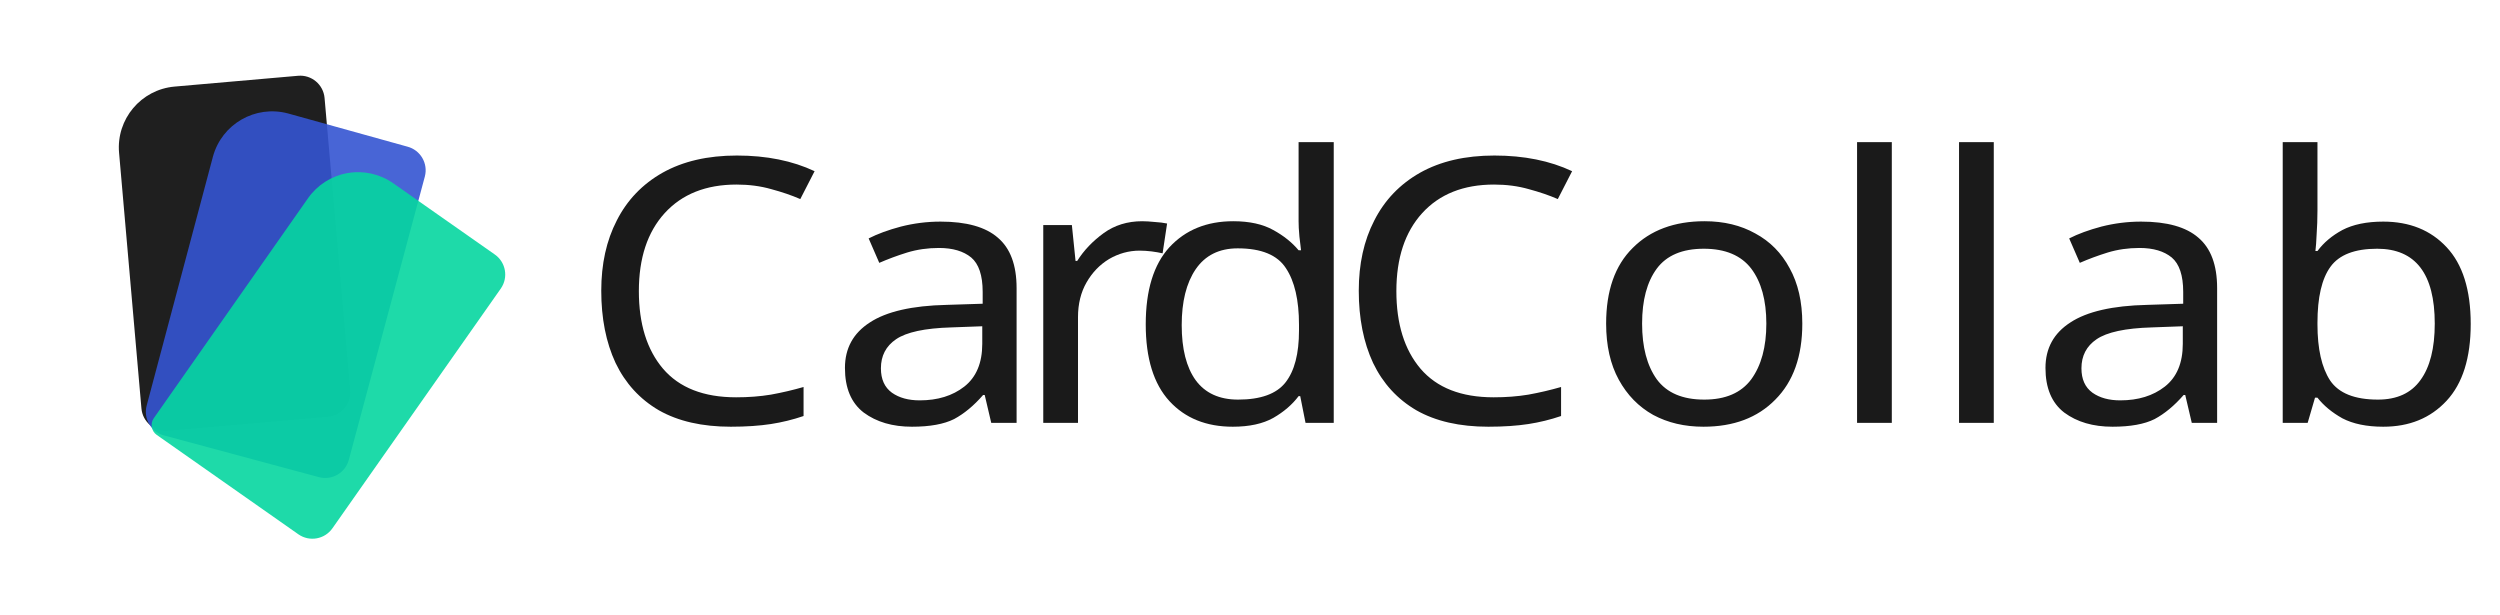
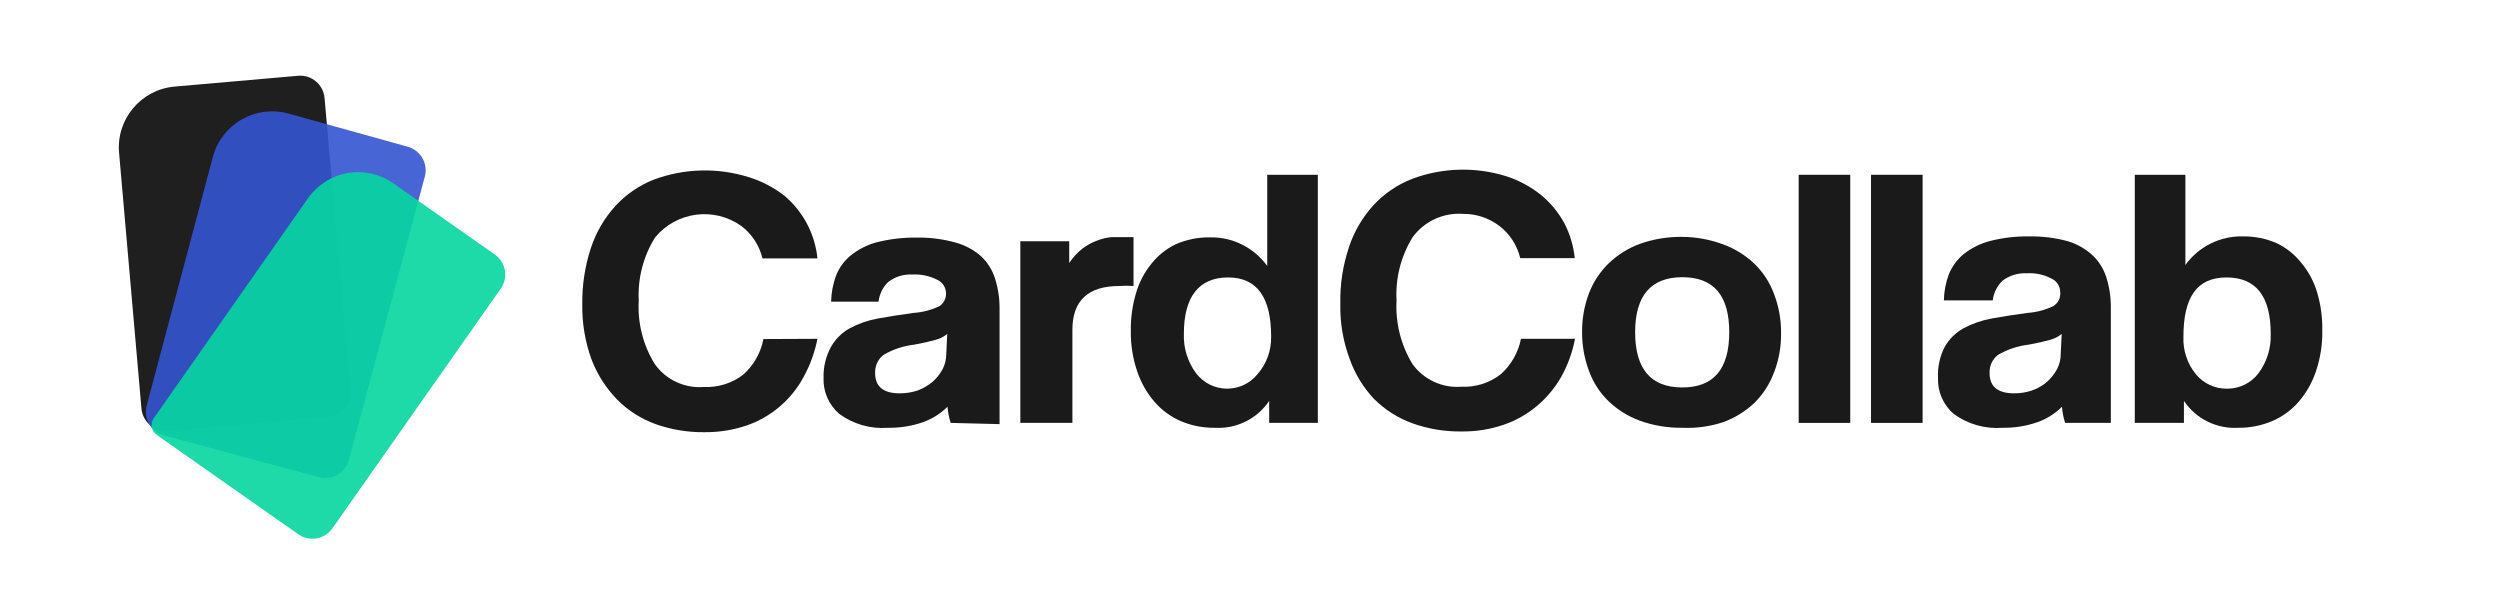
<svg xmlns="http://www.w3.org/2000/svg" id="Layer_1" data-name="Layer 1" viewBox="0 0 102.27 25.14">
  <defs>
-     <style>.cls-1{font-size:15.11px;fill:#1a1a1a;font-family:CoolveticaRg-Regular, Coolvetica;letter-spacing:0em;}.cls-2{letter-spacing:-0.03em;}.cls-3{letter-spacing:0.01em;}.cls-4{letter-spacing:0em;}.cls-5{fill:#070707;}.cls-5,.cls-6,.cls-7{opacity:0.9;}.cls-6{fill:#3454d1;}.cls-7{fill:#06d6a0;}</style>
+     <style>.cls-1{fill:#1a1a1a;}.cls-2{fill:#070707;}.cls-2,.cls-3,.cls-4{opacity:0.9;}.cls-3{fill:#3454d1;}.cls-4{fill:#06d6a0;}</style>
  </defs>
-   <text class="cls-1" transform="translate(23.61 17.3) scale(1.07 1)">Ca<tspan class="cls-2" x="16.54" y="0">r</tspan>
-     <tspan class="cls-3" x="20.91" y="0">d</tspan>
-     <tspan class="cls-4" x="28.96" y="0">Collab</tspan>
-   </text>
-   <path class="cls-5" d="M7.75,3.36h5.07a1,1,0,0,1,1,1v12a1,1,0,0,1-1,1H6.25a1,1,0,0,1-1-1V5.86a2.5,2.5,0,0,1,2.5-2.5Z" transform="translate(-0.87 0.87) rotate(-5)" />
-   <path class="cls-6" d="M13.05,19.52,6.7,17.81A1,1,0,0,1,6,16.59L8.71,6.41a2.51,2.51,0,0,1,3.07-1.77L16.67,6a1,1,0,0,1,.71,1.22L14.27,18.81A1,1,0,0,1,13.05,19.52Z" />
-   <path class="cls-7" d="M12.21,21.86l-5.8-4.07a.49.49,0,0,1-.12-.68l6.31-9a2.5,2.5,0,0,1,3.49-.61l4.15,2.91a1,1,0,0,1,.25,1.39L13.6,21.61A1,1,0,0,1,12.21,21.86Z" />
+   <path class="cls-1" d="M33.44,13.86a5.38,5.38,0,0,1-.56,1.55,4.2,4.2,0,0,1-2.35,2,5.2,5.2,0,0,1-1.71.27,5.78,5.78,0,0,1-2-.33,4.22,4.22,0,0,1-1.57-1,4.82,4.82,0,0,1-1.05-1.64,6.31,6.31,0,0,1-.38-2.27,7.1,7.1,0,0,1,.35-2.29,4.79,4.79,0,0,1,1-1.72,4.24,4.24,0,0,1,1.57-1.08,6,6,0,0,1,3.9-.1A4.56,4.56,0,0,1,32.08,8a3.86,3.86,0,0,1,1.36,2.57H31.19a2.34,2.34,0,0,0-.87-1.33,2.61,2.61,0,0,0-3.52.47,4.45,4.45,0,0,0-.67,2.59,4.44,4.44,0,0,0,.66,2.6,2.24,2.24,0,0,0,2,.93,2.46,2.46,0,0,0,1.61-.5,2.61,2.61,0,0,0,.83-1.46Z" />
+   <path class="cls-1" d="M38.89,17.3a3,3,0,0,1-.13-.66,2.76,2.76,0,0,1-1,.63,4.16,4.16,0,0,1-1.43.23,3,3,0,0,1-2-.57,1.85,1.85,0,0,1-.64-1.47A2.5,2.5,0,0,1,34,14.18a2,2,0,0,1,.76-.75,3.88,3.88,0,0,1,1.15-.4c.45-.08.94-.16,1.46-.23a2.86,2.86,0,0,0,1.07-.28A.62.62,0,0,0,38.7,12a.61.61,0,0,0-.37-.56,2,2,0,0,0-1-.21,1.48,1.48,0,0,0-1,.31,1.32,1.32,0,0,0-.39.8H34a3.22,3.22,0,0,1,.2-1.06,2,2,0,0,1,.6-.83,2.91,2.91,0,0,1,1.07-.54,6.32,6.32,0,0,1,1.62-.19,5.55,5.55,0,0,1,1.59.2,2.62,2.62,0,0,1,1.06.57,2.12,2.12,0,0,1,.57.92,4,4,0,0,1,.18,1.24v4.7Zm-.14-3.64a1.22,1.22,0,0,1-.47.24c-.21.06-.5.13-.89.2a3.17,3.17,0,0,0-1.25.42.89.89,0,0,0-.34.74c0,.56.34.83,1,.83a2.27,2.27,0,0,0,.75-.12,2.2,2.2,0,0,0,.6-.35,1.89,1.89,0,0,0,.41-.52,1.32,1.32,0,0,0,.15-.62Z" />
+   <path class="cls-1" d="M41.74,17.3V9.87h2v.89a2.4,2.4,0,0,1,.54-.59,2.22,2.22,0,0,1,.58-.32,2.18,2.18,0,0,1,.61-.15q.3,0,.63,0h.27v2a3.69,3.69,0,0,0-.58,0c-1.28,0-1.92.6-1.92,1.79V17.3Z" />
+   <path class="cls-1" d="M51.92,17.3v-.9a2.5,2.5,0,0,1-2.22,1.1,3.48,3.48,0,0,1-1.39-.27,3,3,0,0,1-1.08-.79,3.71,3.71,0,0,1-.71-1.25,4.9,4.9,0,0,1-.26-1.68A5.09,5.09,0,0,1,46.47,12a3.4,3.4,0,0,1,.63-1.21,2.87,2.87,0,0,1,1-.8,3.37,3.37,0,0,1,1.38-.28,2.82,2.82,0,0,1,2.36,1.17V7.15h2.07V17.3Zm-1.74-1.4a1.6,1.6,0,0,0,1.26-.59A2.27,2.27,0,0,0,52,13.77c0-1.61-.58-2.42-1.76-2.42s-1.81.77-1.81,2.3a2.55,2.55,0,0,0,.5,1.62A1.6,1.6,0,0,0,50.18,15.9Z" />
+   <path class="cls-1" d="M64.43,13.86a5.1,5.1,0,0,1-.56,1.55,4.41,4.41,0,0,1-1,1.2,4.27,4.27,0,0,1-1.37.77,5.11,5.11,0,0,1-1.71.27,5.72,5.72,0,0,1-2-.33,4.26,4.26,0,0,1-1.58-1,4.65,4.65,0,0,1-1-1.64,6.1,6.1,0,0,1-.38-2.27,6.84,6.84,0,0,1,.35-2.29,4.77,4.77,0,0,1,1-1.72,4.28,4.28,0,0,1,1.58-1.08,5.93,5.93,0,0,1,3.89-.1A4.45,4.45,0,0,1,63.07,8,4,4,0,0,1,64,9.14a4,4,0,0,1,.42,1.42H62.19a2.34,2.34,0,0,0-.87-1.33,2.41,2.41,0,0,0-1.46-.48,2.35,2.35,0,0,0-2.07.95,4.45,4.45,0,0,0-.66,2.59,4.52,4.52,0,0,0,.65,2.6,2.25,2.25,0,0,0,2,.93,2.43,2.43,0,0,0,1.6-.5,2.62,2.62,0,0,0,.84-1.46Z" />
+   <path class="cls-1" d="M68.82,17.5a5,5,0,0,1-1.74-.29,3.71,3.71,0,0,1-1.28-.8,3.28,3.28,0,0,1-.8-1.24,4.48,4.48,0,0,1-.28-1.58A4.39,4.39,0,0,1,65,12a3.47,3.47,0,0,1,.81-1.23,3.7,3.7,0,0,1,1.29-.8,5,5,0,0,1,1.71-.28A4.93,4.93,0,0,1,70.5,10a3.74,3.74,0,0,1,1.27.79,3.32,3.32,0,0,1,.8,1.23,4.37,4.37,0,0,1,.29,1.62,4.26,4.26,0,0,1-.29,1.6,3.44,3.44,0,0,1-.8,1.24,3.69,3.69,0,0,1-1.28.79A4.68,4.68,0,0,1,68.82,17.5Zm0-1.65c1.28,0,1.92-.75,1.92-2.26s-.64-2.25-1.92-2.25-1.93.75-1.93,2.25S67.53,15.85,68.82,15.85Z" />
+   <path class="cls-1" d="M73.58,17.3V7.15h2.11V17.3Z" />
+   <path class="cls-1" d="M76.54,17.3V7.15h2.11V17.3Z" />
+   <path class="cls-1" d="M84.48,17.3a3,3,0,0,1-.13-.66,2.68,2.68,0,0,1-1,.63,4.16,4.16,0,0,1-1.43.23,3,3,0,0,1-2-.57,1.85,1.85,0,0,1-.64-1.47,2.5,2.5,0,0,1,.28-1.28,2,2,0,0,1,.76-.75,4,4,0,0,1,1.15-.4c.45-.08.94-.16,1.47-.23A2.85,2.85,0,0,0,84,12.52a.6.6,0,0,0,.28-.57.61.61,0,0,0-.37-.56,1.91,1.91,0,0,0-1-.21,1.5,1.5,0,0,0-1,.31,1.32,1.32,0,0,0-.39.8h-2a3.22,3.22,0,0,1,.2-1.06,2.13,2.13,0,0,1,.6-.83,3,3,0,0,1,1.08-.54A6.18,6.18,0,0,1,83,9.67a5.67,5.67,0,0,1,1.6.2,2.64,2.64,0,0,1,1,.57,2.12,2.12,0,0,1,.57.92,4,4,0,0,1,.18,1.24v4.7Zm-.14-3.64a1.22,1.22,0,0,1-.47.24c-.21.06-.5.13-.89.2a3.23,3.23,0,0,0-1.25.42.89.89,0,0,0-.34.74c0,.56.34.83,1,.83a2.27,2.27,0,0,0,.75-.12,1.94,1.94,0,0,0,.6-.35,1.89,1.89,0,0,0,.41-.52,1.32,1.32,0,0,0,.15-.62Z" />
+   <path class="cls-1" d="M87.33,17.3V7.15H89.4v3.69a2.82,2.82,0,0,1,2.36-1.17,3.37,3.37,0,0,1,1.38.28,2.87,2.87,0,0,1,1,.8A3.4,3.4,0,0,1,94.8,12,5.09,5.09,0,0,1,95,13.51a4.9,4.9,0,0,1-.26,1.68,3.71,3.71,0,0,1-.71,1.25,3,3,0,0,1-1.09.79,3.47,3.47,0,0,1-1.38.27,2.5,2.5,0,0,1-2.22-1.1v.9Zm3.76-1.4a1.6,1.6,0,0,0,1.3-.63,2.55,2.55,0,0,0,.5-1.62c0-1.53-.6-2.3-1.81-2.3s-1.76.81-1.76,2.42a2.27,2.27,0,0,0,.51,1.54A1.61,1.61,0,0,0,91.09,15.9Z" />
+   <path class="cls-2" d="M7.75,3.36h5.07a1,1,0,0,1,1,1v12a1,1,0,0,1-1,1H6.25a1,1,0,0,1-1-1V5.86a2.5,2.5,0,0,1,2.5-2.5Z" transform="translate(-0.87 0.87) rotate(-5)" />
+   <path class="cls-3" d="M13.05,19.52,6.7,17.81A1,1,0,0,1,6,16.59L8.71,6.41a2.51,2.51,0,0,1,3.07-1.77L16.67,6a1,1,0,0,1,.71,1.22L14.27,18.81A1,1,0,0,1,13.05,19.52Z" />
+   <path class="cls-4" d="M12.21,21.86l-5.8-4.07a.49.49,0,0,1-.12-.68l6.31-9a2.5,2.5,0,0,1,3.49-.61l4.15,2.91a1,1,0,0,1,.25,1.39L13.6,21.61A1,1,0,0,1,12.21,21.86Z" />
</svg>
